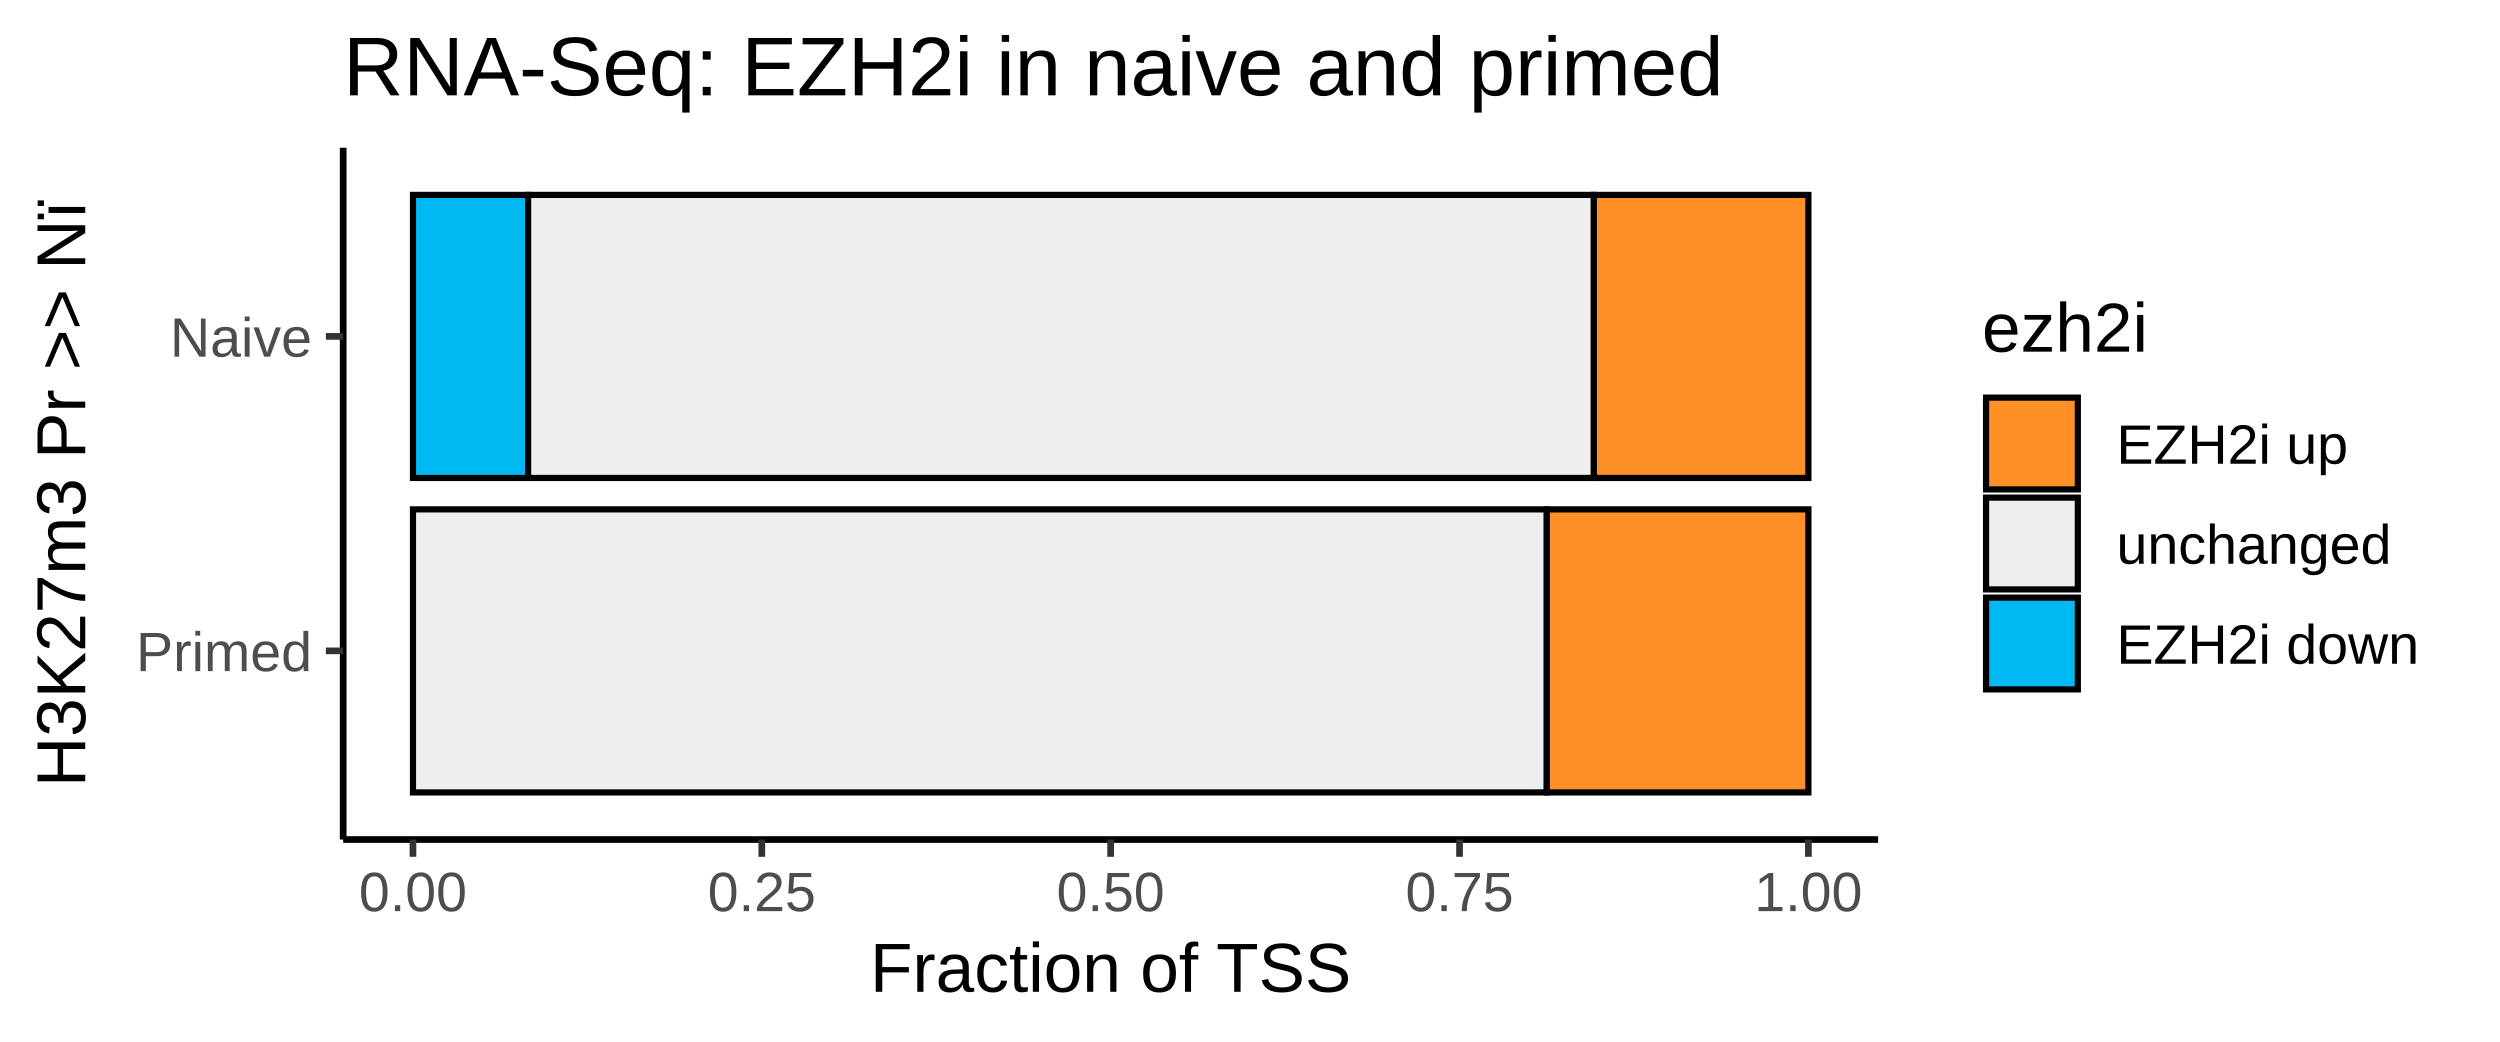
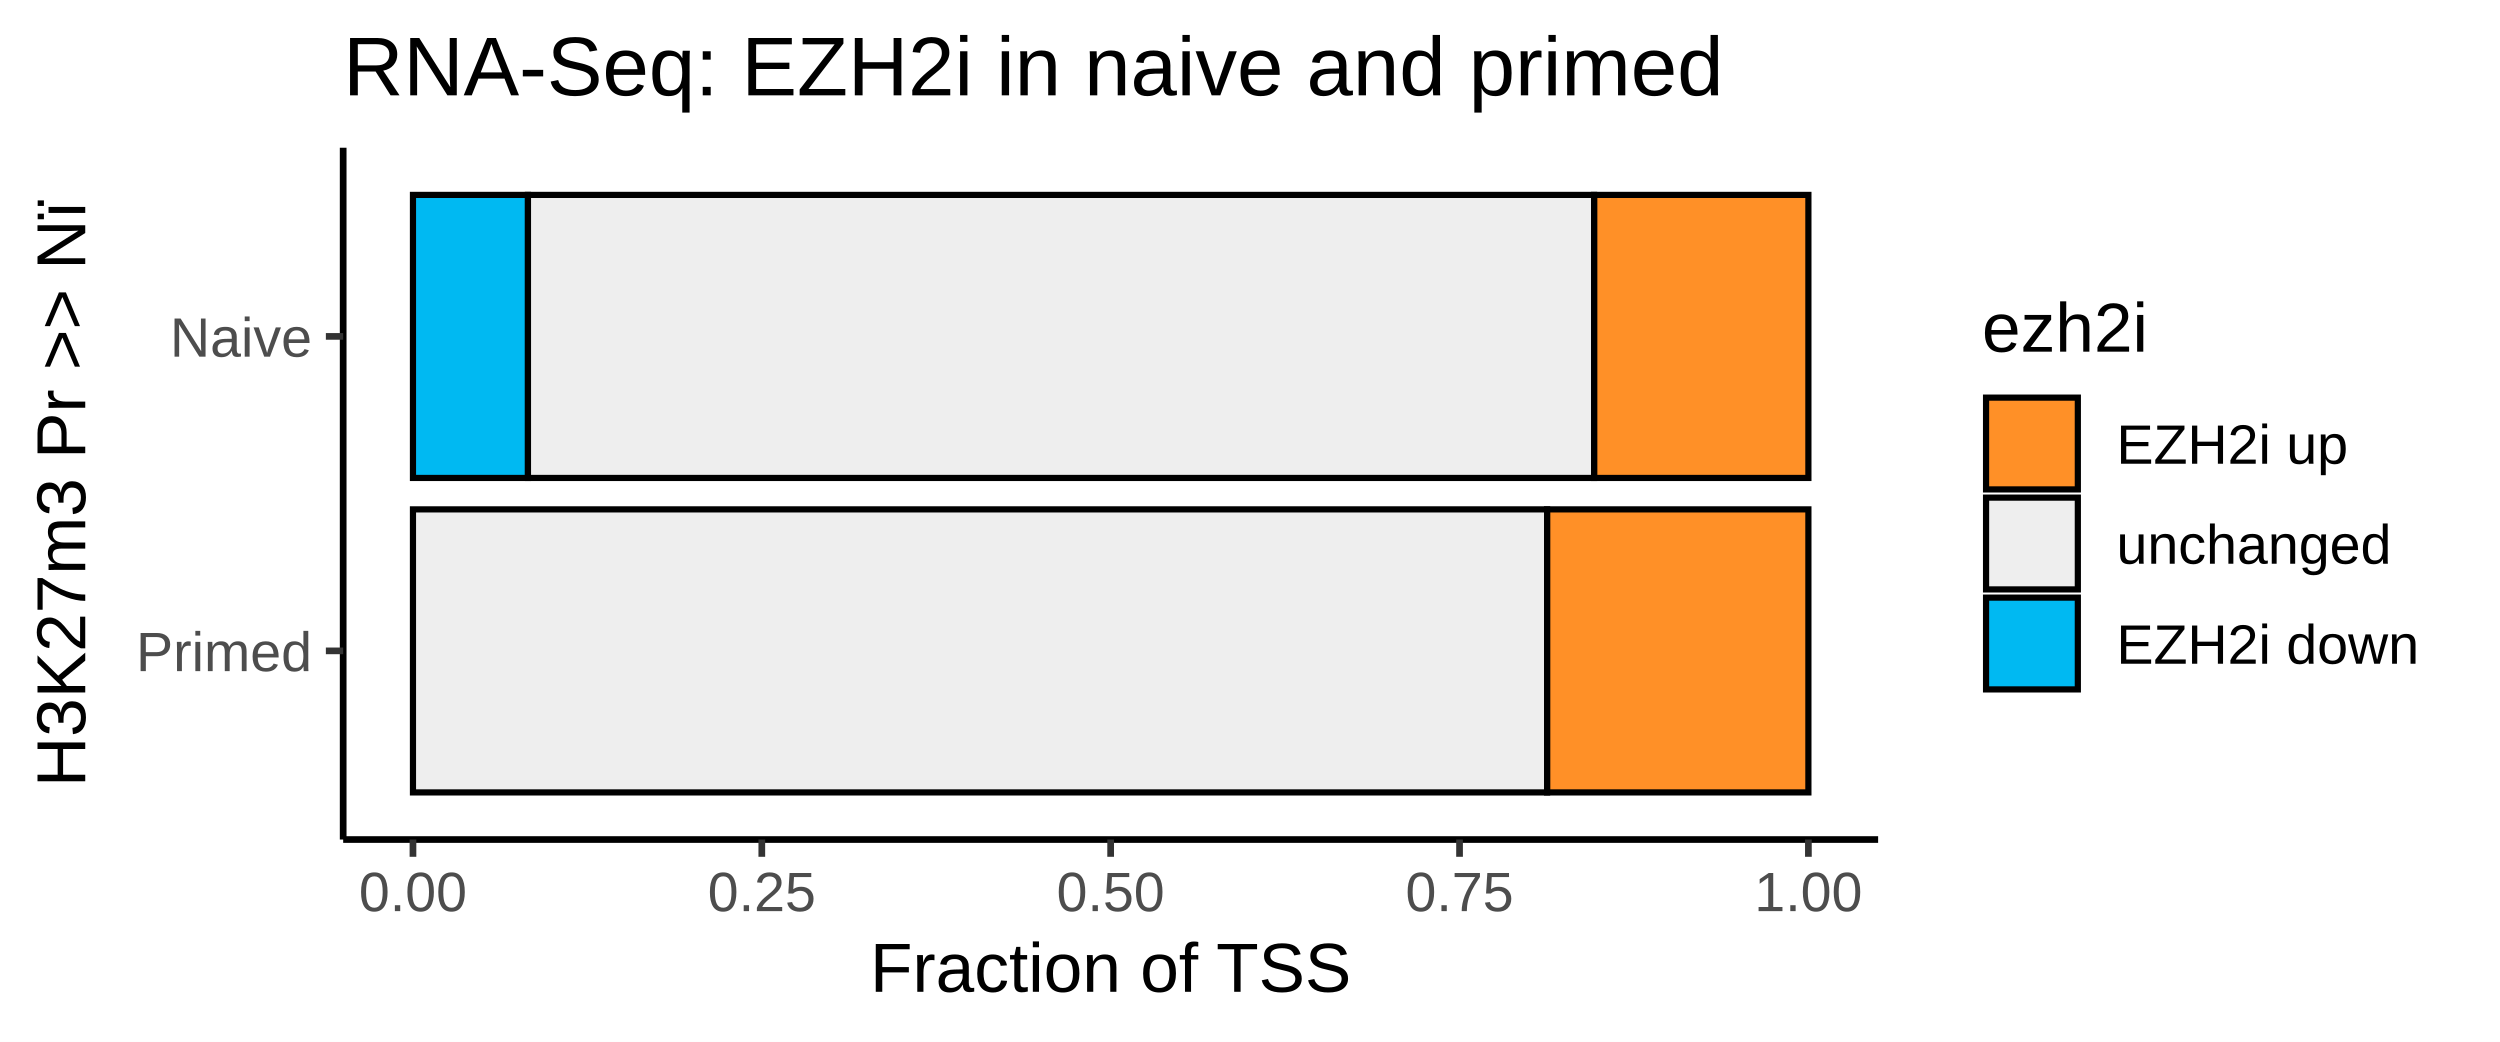
<svg xmlns="http://www.w3.org/2000/svg" class="svglite" width="432.00pt" height="180.00pt" viewBox="0 0 432.00 180.00">
  <defs>
    <style type="text/css">
    .svglite line, .svglite polyline, .svglite polygon, .svglite path, .svglite rect, .svglite circle {
      fill: none;
      stroke: #000000;
      stroke-linecap: round;
      stroke-linejoin: round;
      stroke-miterlimit: 10.00;
    }
  </style>
  </defs>
  <rect width="100%" height="100%" style="stroke: none; fill: #FFFFFF;" />
  <defs>
    <clipPath id="cpMC4wMHw0MzIuMDB8MC4wMHwxODAuMDA=">
      <rect x="0.00" y="0.00" width="432.00" height="180.00" />
    </clipPath>
  </defs>
  <g clip-path="url(#cpMC4wMHw0MzIuMDB8MC4wMHwxODAuMDA=)">
    <rect x="0.00" y="0.00" width="432.00" height="180.00" style="stroke-width: 1.16; stroke: #FFFFFF; fill: #FFFFFF;" />
  </g>
  <defs>
    <clipPath id="cpNTkuMzB8MzI0LjU0fDI1LjUzfDE0NS4wNw==">
      <rect x="59.30" y="25.53" width="265.24" height="119.55" />
    </clipPath>
  </defs>
  <g clip-path="url(#cpNTkuMzB8MzI0LjU0fDI1LjUzfDE0NS4wNw==)">
    <rect x="59.30" y="25.53" width="265.24" height="119.55" style="stroke-width: 1.16; stroke: none; fill: #FFFFFF;" />
-     <rect x="71.36" y="33.68" width="19.91" height="48.91" style="stroke-width: 1.07; stroke-linecap: square; stroke-linejoin: miter; fill: #00B9F2;" />
-     <rect x="275.39" y="33.68" width="37.10" height="48.91" style="stroke-width: 1.07; stroke-linecap: square; stroke-linejoin: miter; fill: #FF9027;" />
-     <rect x="91.26" y="33.68" width="184.13" height="48.91" style="stroke-width: 1.07; stroke-linecap: square; stroke-linejoin: miter; fill: #EEEEEE;" />
-     <rect x="267.25" y="88.02" width="45.24" height="48.91" style="stroke-width: 1.07; stroke-linecap: square; stroke-linejoin: miter; fill: #FF9027;" />
-     <rect x="71.36" y="88.02" width="195.89" height="48.91" style="stroke-width: 1.07; stroke-linecap: square; stroke-linejoin: miter; fill: #EEEEEE;" />
+     <rect x="71.36" y="33.68" width="19.87" height="48.91" style="stroke-width: 1.07; stroke-linecap: square; stroke-linejoin: miter; fill: #00B9F2;" />
+     <rect x="275.46" y="33.68" width="37.03" height="48.91" style="stroke-width: 1.07; stroke-linecap: square; stroke-linejoin: miter; fill: #FF9027;" />
+     <rect x="91.23" y="33.68" width="184.23" height="48.91" style="stroke-width: 1.07; stroke-linecap: square; stroke-linejoin: miter; fill: #EEEEEE;" />
+     <rect x="267.33" y="88.02" width="45.16" height="48.91" style="stroke-width: 1.07; stroke-linecap: square; stroke-linejoin: miter; fill: #FF9027;" />
+     <rect x="71.36" y="88.02" width="195.98" height="48.91" style="stroke-width: 1.07; stroke-linecap: square; stroke-linejoin: miter; fill: #EEEEEE;" />
  </g>
  <g clip-path="url(#cpMC4wMHw0MzIuMDB8MC4wMHwxODAuMDA=)">
    <polyline points="59.30,145.07 59.30,25.53 " style="stroke-width: 1.16; stroke-linecap: butt;" />
    <text x="53.92" y="115.97" text-anchor="end" style="font-size: 9.60px; fill: #4D4D4D; font-family: Liberation Sans;" textLength="33.57px" lengthAdjust="spacingAndGlyphs">Primed</text>
    <text x="53.92" y="61.63" text-anchor="end" style="font-size: 9.60px; fill: #4D4D4D; font-family: Liberation Sans;" textLength="27.29px" lengthAdjust="spacingAndGlyphs">Naive</text>
    <polyline points="56.31,112.47 59.30,112.47 " style="stroke-width: 1.16; stroke: #333333; stroke-linecap: butt;" />
    <polyline points="56.31,58.13 59.30,58.13 " style="stroke-width: 1.16; stroke: #333333; stroke-linecap: butt;" />
    <polyline points="59.30,145.07 324.54,145.07 " style="stroke-width: 1.16; stroke-linecap: butt;" />
    <polyline points="71.36,148.06 71.36,145.07 " style="stroke-width: 1.16; stroke: #333333; stroke-linecap: butt;" />
    <polyline points="131.64,148.06 131.64,145.07 " style="stroke-width: 1.16; stroke: #333333; stroke-linecap: butt;" />
    <polyline points="191.92,148.06 191.92,145.07 " style="stroke-width: 1.16; stroke: #333333; stroke-linecap: butt;" />
    <polyline points="252.21,148.06 252.21,145.07 " style="stroke-width: 1.16; stroke: #333333; stroke-linecap: butt;" />
    <polyline points="312.49,148.06 312.49,145.07 " style="stroke-width: 1.16; stroke: #333333; stroke-linecap: butt;" />
    <text x="71.36" y="157.45" text-anchor="middle" style="font-size: 9.60px; fill: #4D4D4D; font-family: Liberation Sans;" textLength="21.34px" lengthAdjust="spacingAndGlyphs">0.00</text>
    <text x="131.64" y="157.45" text-anchor="middle" style="font-size: 9.60px; fill: #4D4D4D; font-family: Liberation Sans;" textLength="21.34px" lengthAdjust="spacingAndGlyphs">0.25</text>
    <text x="191.92" y="157.45" text-anchor="middle" style="font-size: 9.60px; fill: #4D4D4D; font-family: Liberation Sans;" textLength="21.34px" lengthAdjust="spacingAndGlyphs">0.50</text>
    <text x="252.21" y="157.45" text-anchor="middle" style="font-size: 9.60px; fill: #4D4D4D; font-family: Liberation Sans;" textLength="21.34px" lengthAdjust="spacingAndGlyphs">0.75</text>
    <text x="312.49" y="157.45" text-anchor="middle" style="font-size: 9.60px; fill: #4D4D4D; font-family: Liberation Sans;" textLength="21.34px" lengthAdjust="spacingAndGlyphs">1.00</text>
    <text x="191.92" y="171.38" text-anchor="middle" style="font-size: 12.00px; font-family: Liberation Sans;" textLength="89.69px" lengthAdjust="spacingAndGlyphs">Fraction of TSS</text>
    <text transform="translate(14.73,85.30) rotate(-90)" text-anchor="middle" style="font-size: 12.00px; font-family: Liberation Sans;" textLength="114.98px" lengthAdjust="spacingAndGlyphs">H3K27m3 Pr &gt;&gt; Nï</text>
    <rect x="336.50" y="44.79" width="89.52" height="81.03" style="stroke-width: 1.16; stroke: none; fill: #FFFFFF;" />
    <text x="342.48" y="60.77" style="font-size: 12.00px; font-family: Liberation Sans;" textLength="32.27px" lengthAdjust="spacingAndGlyphs">ezh2i</text>
    <rect x="343.19" y="68.71" width="15.86" height="15.86" style="stroke-width: 1.07; stroke-linecap: square; stroke-linejoin: miter; fill: #FF9027;" />
    <rect x="343.19" y="85.99" width="15.86" height="15.86" style="stroke-width: 1.07; stroke-linecap: square; stroke-linejoin: miter; fill: #EEEEEE;" />
    <rect x="343.19" y="103.27" width="15.86" height="15.86" style="stroke-width: 1.07; stroke-linecap: square; stroke-linejoin: miter; fill: #00B9F2;" />
    <text x="365.73" y="80.13" style="font-size: 9.60px; font-family: Liberation Sans;" textLength="43.83px" lengthAdjust="spacingAndGlyphs">EZH2i up</text>
    <text x="365.73" y="97.41" style="font-size: 9.60px; font-family: Liberation Sans;" textLength="53.54px" lengthAdjust="spacingAndGlyphs">unchanged</text>
    <text x="365.73" y="114.69" style="font-size: 9.60px; font-family: Liberation Sans;" textLength="57.54px" lengthAdjust="spacingAndGlyphs">EZH2i down</text>
    <text x="59.30" y="16.47" style="font-size: 14.40px; font-family: Liberation Sans;" textLength="263.82px" lengthAdjust="spacingAndGlyphs">RNA-Seq: EZH2i in naive and primed</text>
  </g>
</svg>
